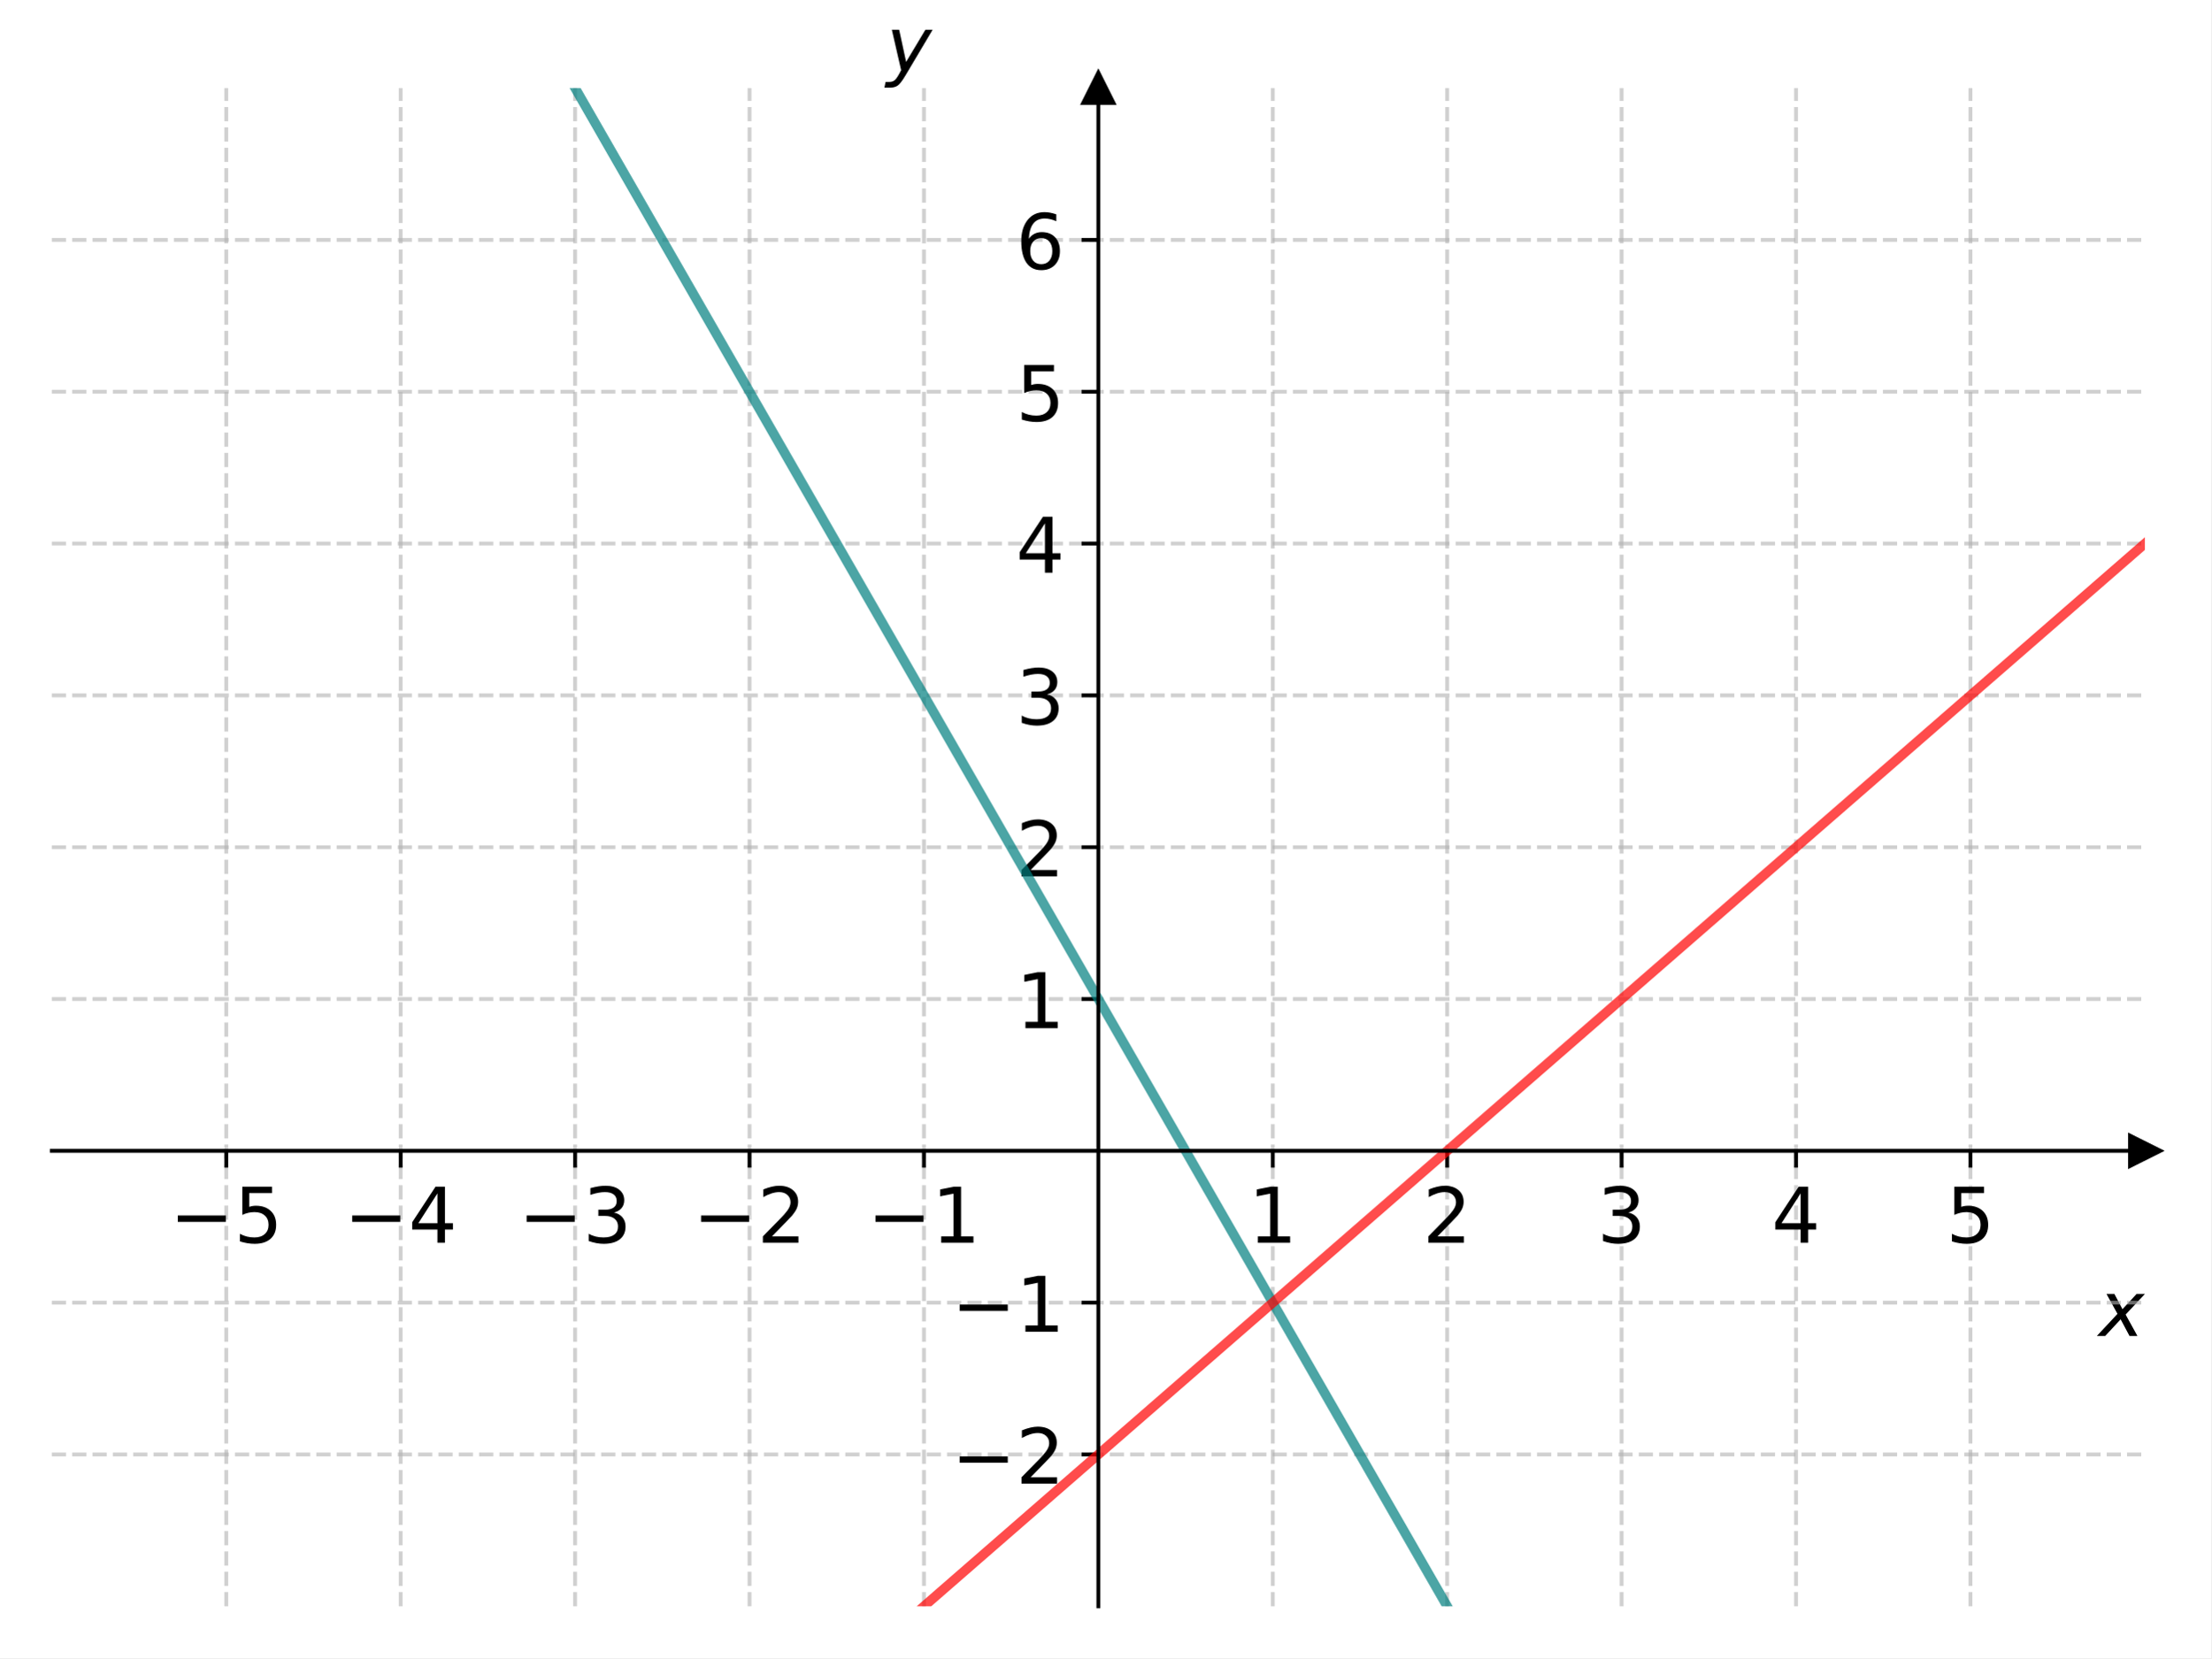
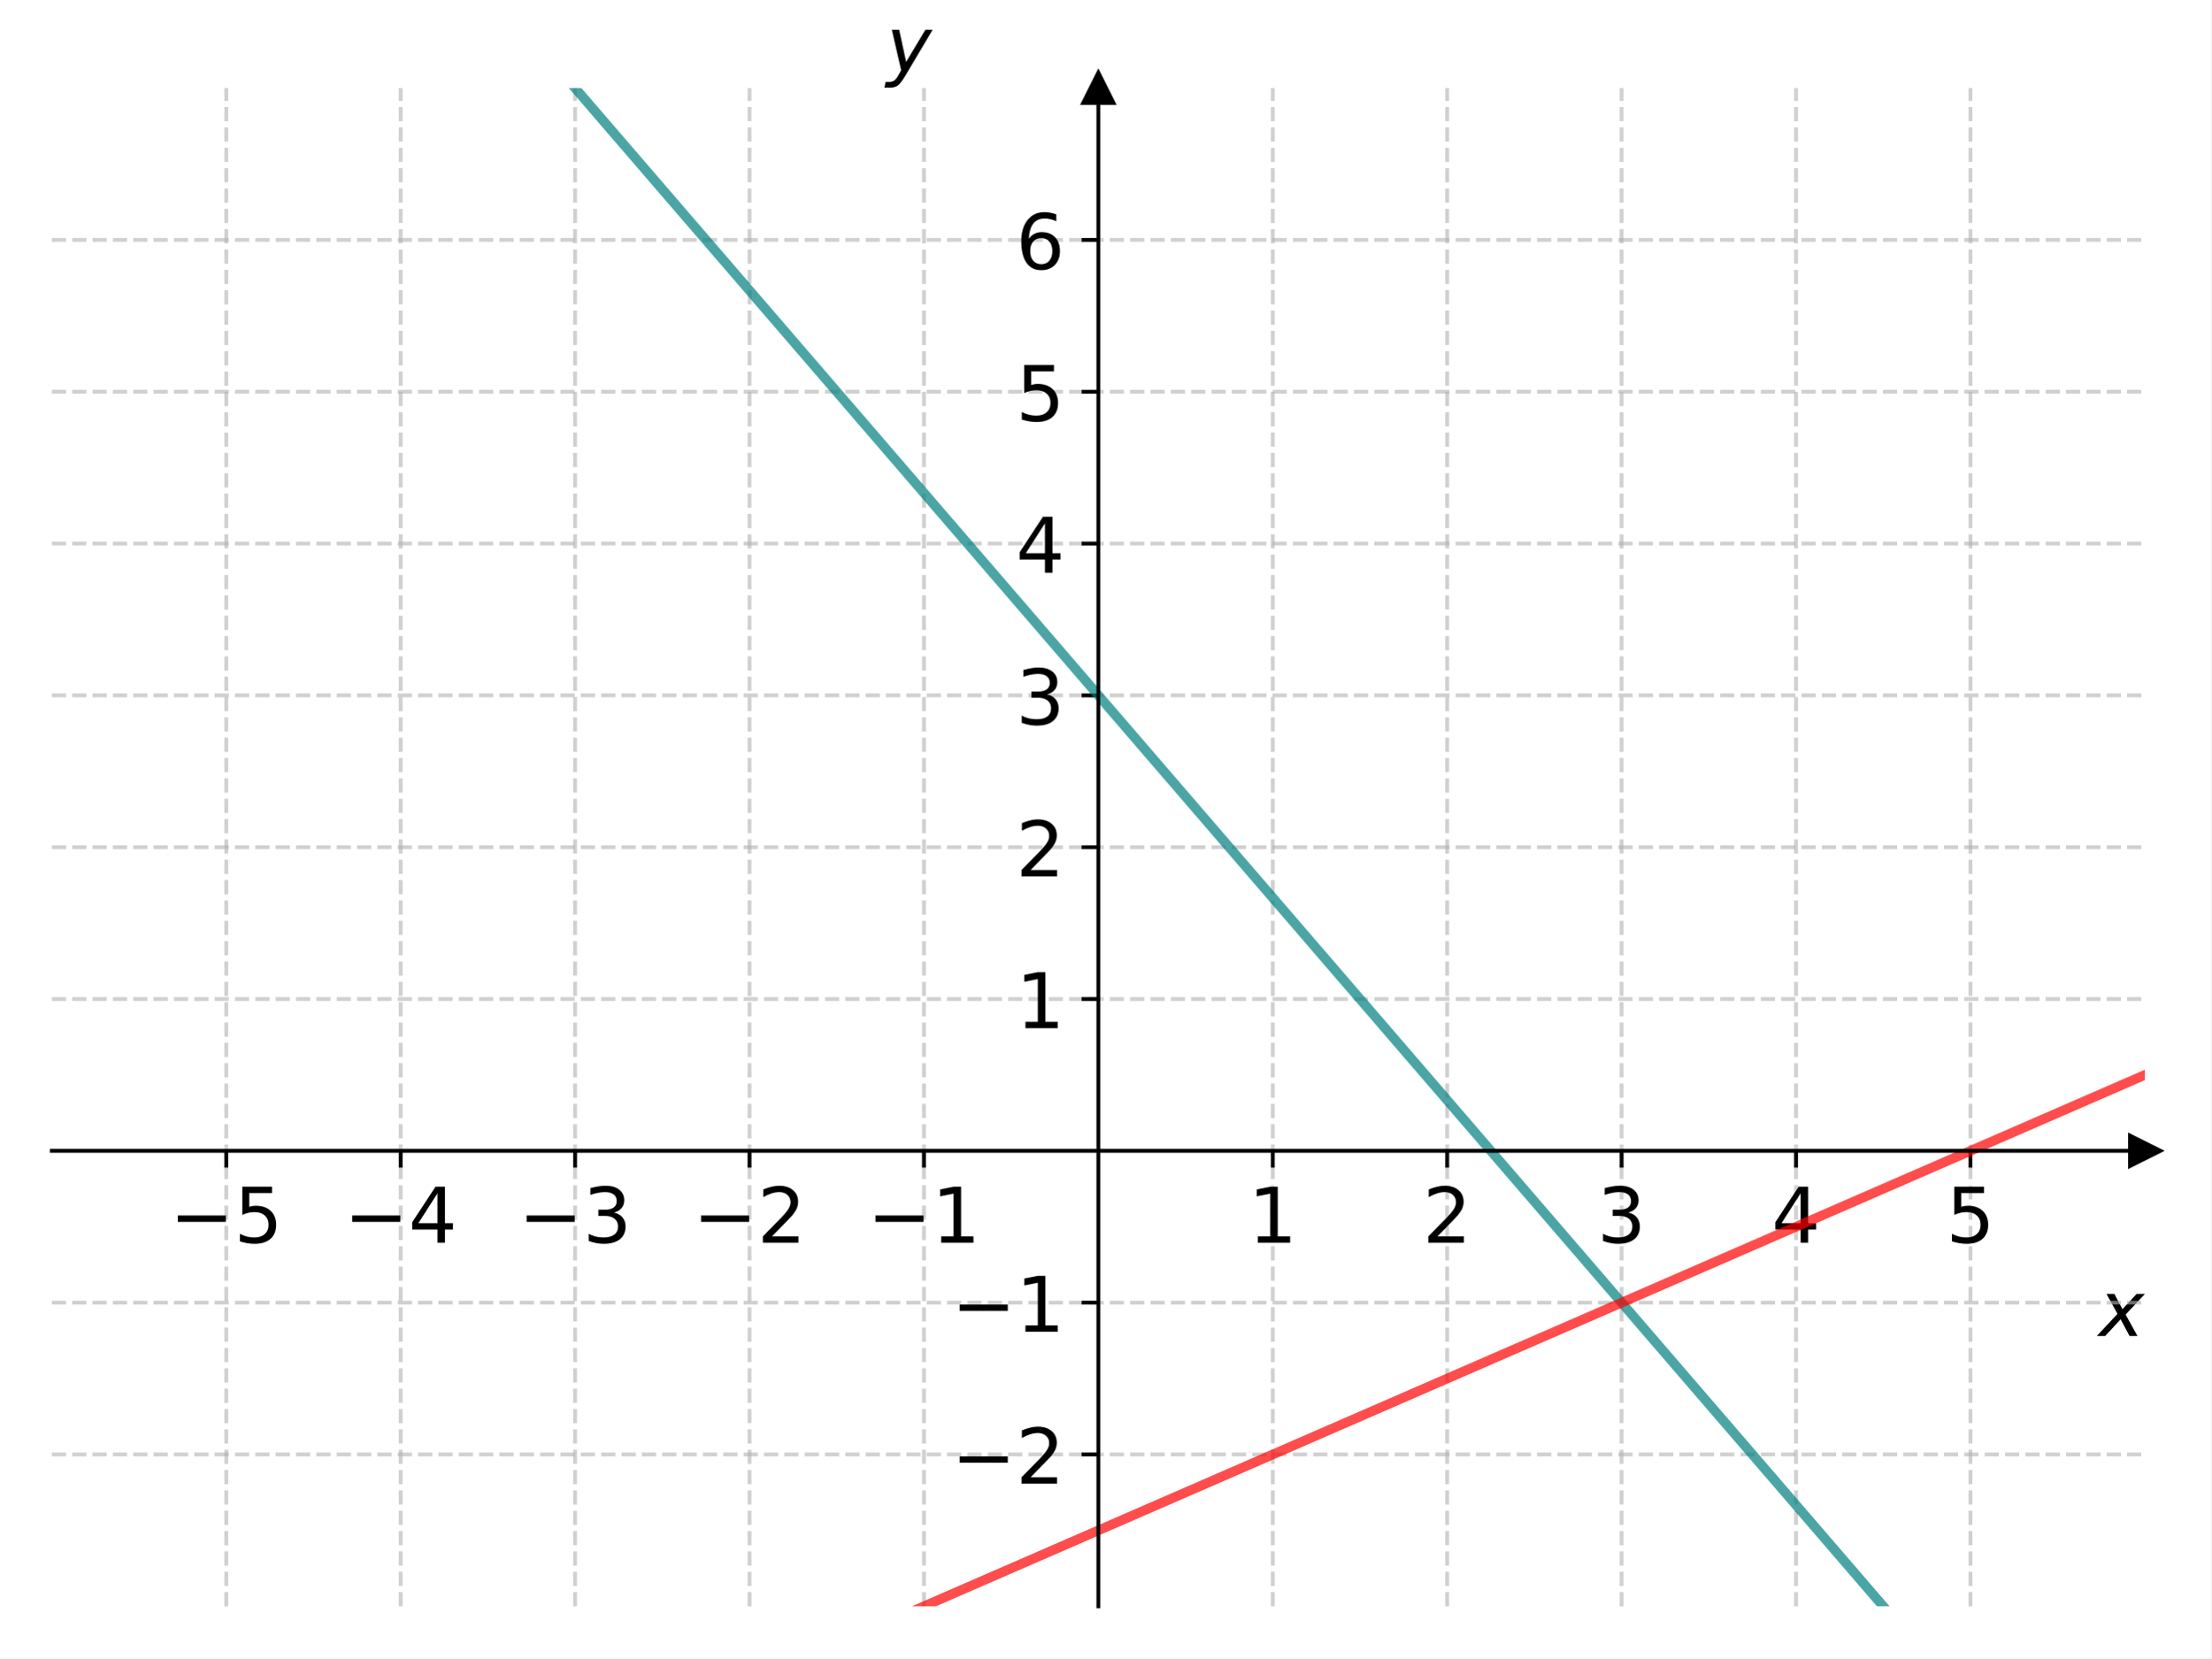
<svg xmlns="http://www.w3.org/2000/svg" xmlns:xlink="http://www.w3.org/1999/xlink" width="460.8pt" height="345.6pt" viewBox="0 0 460.8 345.6" version="1.1">
  <defs>
    <style type="text/css">*{stroke-linejoin: round; stroke-linecap: butt}</style>
  </defs>
  <g id="figure_1">
    <g id="patch_1">
      <path d="M 0 345.6  L 460.8 345.6  L 460.8 0  L 0 0  z " style="fill: #ffffff" />
    </g>
    <g id="axes_1">
      <g id="patch_2">
        <path d="M 10.8 334.8  L 447 334.8  L 447 18.36  L 10.8 18.36  z " style="fill: #ffffff" />
      </g>
      <g id="matplotlib.axis_1">
        <g id="xtick_1">
          <g id="line2d_1">
-             <path d="M 47.15 334.8  L 47.15 18.36  " clip-path="url(#p537b72adcb)" style="fill: none; stroke-dasharray: 2.96,1.28; stroke-dashoffset: 0; stroke: #b0b0b0; stroke-opacity: 0.6; stroke-width: 0.8" />
+             <path d="M 47.15 334.8  L 47.15 18.36  " clip-path="url(#pb1ae4b1b91)" style="fill: none; stroke-dasharray: 2.96,1.28; stroke-dashoffset: 0; stroke: #b0b0b0; stroke-opacity: 0.6; stroke-width: 0.8" />
          </g>
          <g id="line2d_2">
            <defs>
-               <path id="mcfb4e97125" d="M 0 0  L 0 3.5  " style="stroke: #000000; stroke-width: 0.8" />
+               <path id="mdf61d570c6" d="M 0 0  L 0 3.5  " style="stroke: #000000; stroke-width: 0.8" />
            </defs>
            <g>
-               <use xlink:href="#mcfb4e97125" x="47.15" y="239.868" style="stroke: #000000; stroke-width: 0.8" />
+               <use xlink:href="#mdf61d570c6" x="47.15" y="239.868" style="stroke: #000000; stroke-width: 0.8" />
            </g>
          </g>
          <g id="text_1">
            <g transform="translate(35.35625 259.0255) scale(0.16 -0.16)">
              <defs>
                <path id="DejaVuSans-2212" d="M 678 2272  L 4684 2272  L 4684 1741  L 678 1741  L 678 2272  z " transform="scale(0.015625)" />
                <path id="DejaVuSans-35" d="M 691 4666  L 3169 4666  L 3169 4134  L 1269 4134  L 1269 2991  Q 1406 3038 1543 3061  Q 1681 3084 1819 3084  Q 2600 3084 3056 2656  Q 3513 2228 3513 1497  Q 3513 744 3044 326  Q 2575 -91 1722 -91  Q 1428 -91 1123 -41  Q 819 9 494 109  L 494 744  Q 775 591 1075 516  Q 1375 441 1709 441  Q 2250 441 2565 725  Q 2881 1009 2881 1497  Q 2881 1984 2565 2268  Q 2250 2553 1709 2553  Q 1456 2553 1204 2497  Q 953 2441 691 2322  L 691 4666  z " transform="scale(0.015625)" />
              </defs>
              <use xlink:href="#DejaVuSans-2212" />
              <use xlink:href="#DejaVuSans-35" x="83.789" />
            </g>
          </g>
        </g>
        <g id="xtick_2">
          <g id="line2d_3">
-             <path d="M 83.5 334.8  L 83.5 18.36  " clip-path="url(#p537b72adcb)" style="fill: none; stroke-dasharray: 2.96,1.28; stroke-dashoffset: 0; stroke: #b0b0b0; stroke-opacity: 0.6; stroke-width: 0.8" />
+             <path d="M 83.5 334.8  L 83.5 18.36  " clip-path="url(#pb1ae4b1b91)" style="fill: none; stroke-dasharray: 2.96,1.28; stroke-dashoffset: 0; stroke: #b0b0b0; stroke-opacity: 0.6; stroke-width: 0.8" />
          </g>
          <g id="line2d_4">
            <g>
-               <use xlink:href="#mcfb4e97125" x="83.5" y="239.868" style="stroke: #000000; stroke-width: 0.8" />
+               <use xlink:href="#mdf61d570c6" x="83.5" y="239.868" style="stroke: #000000; stroke-width: 0.8" />
            </g>
          </g>
          <g id="text_2">
            <g transform="translate(71.70625 259.0255) scale(0.16 -0.16)">
              <defs>
                <path id="DejaVuSans-34" d="M 2419 4116  L 825 1625  L 2419 1625  L 2419 4116  z M 2253 4666  L 3047 4666  L 3047 1625  L 3713 1625  L 3713 1100  L 3047 1100  L 3047 0  L 2419 0  L 2419 1100  L 313 1100  L 313 1709  L 2253 4666  z " transform="scale(0.015625)" />
              </defs>
              <use xlink:href="#DejaVuSans-2212" />
              <use xlink:href="#DejaVuSans-34" x="83.789" />
            </g>
          </g>
        </g>
        <g id="xtick_3">
          <g id="line2d_5">
-             <path d="M 119.85 334.8  L 119.85 18.36  " clip-path="url(#p537b72adcb)" style="fill: none; stroke-dasharray: 2.96,1.28; stroke-dashoffset: 0; stroke: #b0b0b0; stroke-opacity: 0.6; stroke-width: 0.8" />
+             <path d="M 119.85 334.8  L 119.85 18.36  " clip-path="url(#pb1ae4b1b91)" style="fill: none; stroke-dasharray: 2.96,1.28; stroke-dashoffset: 0; stroke: #b0b0b0; stroke-opacity: 0.6; stroke-width: 0.8" />
          </g>
          <g id="line2d_6">
            <g>
-               <use xlink:href="#mcfb4e97125" x="119.85" y="239.868" style="stroke: #000000; stroke-width: 0.8" />
+               <use xlink:href="#mdf61d570c6" x="119.85" y="239.868" style="stroke: #000000; stroke-width: 0.8" />
            </g>
          </g>
          <g id="text_3">
            <g transform="translate(108.0563 259.0255) scale(0.16 -0.16)">
              <defs>
                <path id="DejaVuSans-33" d="M 2597 2516  Q 3050 2419 3304 2112  Q 3559 1806 3559 1356  Q 3559 666 3084 287  Q 2609 -91 1734 -91  Q 1441 -91 1130 -33  Q 819 25 488 141  L 488 750  Q 750 597 1062 519  Q 1375 441 1716 441  Q 2309 441 2620 675  Q 2931 909 2931 1356  Q 2931 1769 2642 2001  Q 2353 2234 1838 2234  L 1294 2234  L 1294 2753  L 1863 2753  Q 2328 2753 2575 2939  Q 2822 3125 2822 3475  Q 2822 3834 2567 4026  Q 2313 4219 1838 4219  Q 1578 4219 1281 4162  Q 984 4106 628 3988  L 628 4550  Q 988 4650 1302 4700  Q 1616 4750 1894 4750  Q 2613 4750 3031 4423  Q 3450 4097 3450 3541  Q 3450 3153 3228 2886  Q 3006 2619 2597 2516  z " transform="scale(0.015625)" />
              </defs>
              <use xlink:href="#DejaVuSans-2212" />
              <use xlink:href="#DejaVuSans-33" x="83.789" />
            </g>
          </g>
        </g>
        <g id="xtick_4">
          <g id="line2d_7">
-             <path d="M 156.2 334.8  L 156.2 18.36  " clip-path="url(#p537b72adcb)" style="fill: none; stroke-dasharray: 2.96,1.28; stroke-dashoffset: 0; stroke: #b0b0b0; stroke-opacity: 0.6; stroke-width: 0.8" />
+             <path d="M 156.2 334.8  L 156.2 18.36  " clip-path="url(#pb1ae4b1b91)" style="fill: none; stroke-dasharray: 2.96,1.28; stroke-dashoffset: 0; stroke: #b0b0b0; stroke-opacity: 0.6; stroke-width: 0.8" />
          </g>
          <g id="line2d_8">
            <g>
-               <use xlink:href="#mcfb4e97125" x="156.2" y="239.868" style="stroke: #000000; stroke-width: 0.8" />
+               <use xlink:href="#mdf61d570c6" x="156.2" y="239.868" style="stroke: #000000; stroke-width: 0.8" />
            </g>
          </g>
          <g id="text_4">
            <g transform="translate(144.4062 259.0255) scale(0.16 -0.16)">
              <defs>
                <path id="DejaVuSans-32" d="M 1228 531  L 3431 531  L 3431 0  L 469 0  L 469 531  Q 828 903 1448 1529  Q 2069 2156 2228 2338  Q 2531 2678 2651 2914  Q 2772 3150 2772 3378  Q 2772 3750 2511 3984  Q 2250 4219 1831 4219  Q 1534 4219 1204 4116  Q 875 4013 500 3803  L 500 4441  Q 881 4594 1212 4672  Q 1544 4750 1819 4750  Q 2544 4750 2975 4387  Q 3406 4025 3406 3419  Q 3406 3131 3298 2873  Q 3191 2616 2906 2266  Q 2828 2175 2409 1742  Q 1991 1309 1228 531  z " transform="scale(0.015625)" />
              </defs>
              <use xlink:href="#DejaVuSans-2212" />
              <use xlink:href="#DejaVuSans-32" x="83.789" />
            </g>
          </g>
        </g>
        <g id="xtick_5">
          <g id="line2d_9">
-             <path d="M 192.55 334.8  L 192.55 18.36  " clip-path="url(#p537b72adcb)" style="fill: none; stroke-dasharray: 2.96,1.28; stroke-dashoffset: 0; stroke: #b0b0b0; stroke-opacity: 0.6; stroke-width: 0.8" />
+             <path d="M 192.55 334.8  L 192.55 18.36  " clip-path="url(#pb1ae4b1b91)" style="fill: none; stroke-dasharray: 2.96,1.28; stroke-dashoffset: 0; stroke: #b0b0b0; stroke-opacity: 0.6; stroke-width: 0.8" />
          </g>
          <g id="line2d_10">
            <g>
-               <use xlink:href="#mcfb4e97125" x="192.55" y="239.868" style="stroke: #000000; stroke-width: 0.8" />
+               <use xlink:href="#mdf61d570c6" x="192.55" y="239.868" style="stroke: #000000; stroke-width: 0.8" />
            </g>
          </g>
          <g id="text_5">
            <g transform="translate(180.7562 259.0255) scale(0.16 -0.16)">
              <defs>
                <path id="DejaVuSans-31" d="M 794 531  L 1825 531  L 1825 4091  L 703 3866  L 703 4441  L 1819 4666  L 2450 4666  L 2450 531  L 3481 531  L 3481 0  L 794 0  L 794 531  z " transform="scale(0.015625)" />
              </defs>
              <use xlink:href="#DejaVuSans-2212" />
              <use xlink:href="#DejaVuSans-31" x="83.789" />
            </g>
          </g>
        </g>
        <g id="xtick_6">
          <g id="line2d_11">
-             <path d="M 265.25 334.8  L 265.25 18.36  " clip-path="url(#p537b72adcb)" style="fill: none; stroke-dasharray: 2.96,1.28; stroke-dashoffset: 0; stroke: #b0b0b0; stroke-opacity: 0.6; stroke-width: 0.8" />
+             <path d="M 265.25 334.8  L 265.25 18.36  " clip-path="url(#pb1ae4b1b91)" style="fill: none; stroke-dasharray: 2.96,1.28; stroke-dashoffset: 0; stroke: #b0b0b0; stroke-opacity: 0.6; stroke-width: 0.8" />
          </g>
          <g id="line2d_12">
            <g>
-               <use xlink:href="#mcfb4e97125" x="265.25" y="239.868" style="stroke: #000000; stroke-width: 0.8" />
+               <use xlink:href="#mdf61d570c6" x="265.25" y="239.868" style="stroke: #000000; stroke-width: 0.8" />
            </g>
          </g>
          <g id="text_6">
            <g transform="translate(260.16 259.0255) scale(0.16 -0.16)">
              <use xlink:href="#DejaVuSans-31" />
            </g>
          </g>
        </g>
        <g id="xtick_7">
          <g id="line2d_13">
-             <path d="M 301.6 334.8  L 301.6 18.36  " clip-path="url(#p537b72adcb)" style="fill: none; stroke-dasharray: 2.96,1.28; stroke-dashoffset: 0; stroke: #b0b0b0; stroke-opacity: 0.6; stroke-width: 0.8" />
+             <path d="M 301.6 334.8  L 301.6 18.36  " clip-path="url(#pb1ae4b1b91)" style="fill: none; stroke-dasharray: 2.96,1.28; stroke-dashoffset: 0; stroke: #b0b0b0; stroke-opacity: 0.6; stroke-width: 0.8" />
          </g>
          <g id="line2d_14">
            <g>
-               <use xlink:href="#mcfb4e97125" x="301.6" y="239.868" style="stroke: #000000; stroke-width: 0.8" />
+               <use xlink:href="#mdf61d570c6" x="301.6" y="239.868" style="stroke: #000000; stroke-width: 0.8" />
            </g>
          </g>
          <g id="text_7">
            <g transform="translate(296.51 259.0255) scale(0.16 -0.16)">
              <use xlink:href="#DejaVuSans-32" />
            </g>
          </g>
        </g>
        <g id="xtick_8">
          <g id="line2d_15">
-             <path d="M 337.95 334.8  L 337.95 18.36  " clip-path="url(#p537b72adcb)" style="fill: none; stroke-dasharray: 2.96,1.28; stroke-dashoffset: 0; stroke: #b0b0b0; stroke-opacity: 0.6; stroke-width: 0.8" />
+             <path d="M 337.95 334.8  L 337.95 18.36  " clip-path="url(#pb1ae4b1b91)" style="fill: none; stroke-dasharray: 2.96,1.28; stroke-dashoffset: 0; stroke: #b0b0b0; stroke-opacity: 0.6; stroke-width: 0.8" />
          </g>
          <g id="line2d_16">
            <g>
-               <use xlink:href="#mcfb4e97125" x="337.95" y="239.868" style="stroke: #000000; stroke-width: 0.8" />
+               <use xlink:href="#mdf61d570c6" x="337.95" y="239.868" style="stroke: #000000; stroke-width: 0.8" />
            </g>
          </g>
          <g id="text_8">
            <g transform="translate(332.86 259.0255) scale(0.16 -0.16)">
              <use xlink:href="#DejaVuSans-33" />
            </g>
          </g>
        </g>
        <g id="xtick_9">
          <g id="line2d_17">
-             <path d="M 374.3 334.8  L 374.3 18.36  " clip-path="url(#p537b72adcb)" style="fill: none; stroke-dasharray: 2.96,1.28; stroke-dashoffset: 0; stroke: #b0b0b0; stroke-opacity: 0.6; stroke-width: 0.8" />
+             <path d="M 374.3 334.8  L 374.3 18.36  " clip-path="url(#pb1ae4b1b91)" style="fill: none; stroke-dasharray: 2.96,1.28; stroke-dashoffset: 0; stroke: #b0b0b0; stroke-opacity: 0.6; stroke-width: 0.8" />
          </g>
          <g id="line2d_18">
            <g>
-               <use xlink:href="#mcfb4e97125" x="374.3" y="239.868" style="stroke: #000000; stroke-width: 0.8" />
+               <use xlink:href="#mdf61d570c6" x="374.3" y="239.868" style="stroke: #000000; stroke-width: 0.8" />
            </g>
          </g>
          <g id="text_9">
            <g transform="translate(369.21 259.0255) scale(0.16 -0.16)">
              <use xlink:href="#DejaVuSans-34" />
            </g>
          </g>
        </g>
        <g id="xtick_10">
          <g id="line2d_19">
-             <path d="M 410.65 334.8  L 410.65 18.36  " clip-path="url(#p537b72adcb)" style="fill: none; stroke-dasharray: 2.96,1.28; stroke-dashoffset: 0; stroke: #b0b0b0; stroke-opacity: 0.6; stroke-width: 0.8" />
+             <path d="M 410.65 334.8  L 410.65 18.36  " clip-path="url(#pb1ae4b1b91)" style="fill: none; stroke-dasharray: 2.96,1.28; stroke-dashoffset: 0; stroke: #b0b0b0; stroke-opacity: 0.6; stroke-width: 0.8" />
          </g>
          <g id="line2d_20">
            <g>
-               <use xlink:href="#mcfb4e97125" x="410.65" y="239.868" style="stroke: #000000; stroke-width: 0.8" />
+               <use xlink:href="#mdf61d570c6" x="410.65" y="239.868" style="stroke: #000000; stroke-width: 0.8" />
            </g>
          </g>
          <g id="text_10">
            <g transform="translate(405.56 259.0255) scale(0.16 -0.16)">
              <use xlink:href="#DejaVuSans-35" />
            </g>
          </g>
        </g>
        <g id="text_11">
          <g transform="translate(437.4 278.5105) scale(0.16 -0.16)">
            <defs>
              <path id="DejaVuSans-Oblique-78" d="M 3841 3500  L 2234 1784  L 3219 0  L 2559 0  L 1819 1388  L 531 0  L -166 0  L 1556 1844  L 641 3500  L 1300 3500  L 1972 2234  L 3144 3500  L 3841 3500  z " transform="scale(0.015625)" />
            </defs>
            <use xlink:href="#DejaVuSans-Oblique-78" transform="translate(0 0.3125)" />
          </g>
        </g>
      </g>
      <g id="matplotlib.axis_2">
        <g id="ytick_1">
          <g id="line2d_21">
-             <path d="M 10.8 303.156  L 447 303.156  " clip-path="url(#p537b72adcb)" style="fill: none; stroke-dasharray: 2.96,1.28; stroke-dashoffset: 0; stroke: #b0b0b0; stroke-opacity: 0.6; stroke-width: 0.8" />
+             <path d="M 10.8 303.156  L 447 303.156  " clip-path="url(#pb1ae4b1b91)" style="fill: none; stroke-dasharray: 2.96,1.28; stroke-dashoffset: 0; stroke: #b0b0b0; stroke-opacity: 0.6; stroke-width: 0.8" />
          </g>
          <g id="line2d_22">
            <defs>
-               <path id="m88acba990a" d="M 0 0  L -3.5 0  " style="stroke: #000000; stroke-width: 0.8" />
+               <path id="m34b87d6742" d="M 0 0  L -3.5 0  " style="stroke: #000000; stroke-width: 0.8" />
            </defs>
            <g>
-               <use xlink:href="#m88acba990a" x="228.9" y="303.156" style="stroke: #000000; stroke-width: 0.8" />
+               <use xlink:href="#m34b87d6742" x="228.9" y="303.156" style="stroke: #000000; stroke-width: 0.8" />
            </g>
          </g>
          <g id="text_12">
            <g transform="translate(198.3125 309.2348) scale(0.16 -0.16)">
              <use xlink:href="#DejaVuSans-2212" />
              <use xlink:href="#DejaVuSans-32" x="83.789" />
            </g>
          </g>
        </g>
        <g id="ytick_2">
          <g id="line2d_23">
-             <path d="M 10.8 271.512  L 447 271.512  " clip-path="url(#p537b72adcb)" style="fill: none; stroke-dasharray: 2.96,1.28; stroke-dashoffset: 0; stroke: #b0b0b0; stroke-opacity: 0.6; stroke-width: 0.8" />
+             <path d="M 10.8 271.512  L 447 271.512  " clip-path="url(#pb1ae4b1b91)" style="fill: none; stroke-dasharray: 2.96,1.28; stroke-dashoffset: 0; stroke: #b0b0b0; stroke-opacity: 0.6; stroke-width: 0.8" />
          </g>
          <g id="line2d_24">
            <g>
-               <use xlink:href="#m88acba990a" x="228.9" y="271.512" style="stroke: #000000; stroke-width: 0.8" />
+               <use xlink:href="#m34b87d6742" x="228.9" y="271.512" style="stroke: #000000; stroke-width: 0.8" />
            </g>
          </g>
          <g id="text_13">
            <g transform="translate(198.3125 277.5908) scale(0.16 -0.16)">
              <use xlink:href="#DejaVuSans-2212" />
              <use xlink:href="#DejaVuSans-31" x="83.789" />
            </g>
          </g>
        </g>
        <g id="ytick_3">
          <g id="line2d_25">
-             <path d="M 10.8 208.224  L 447 208.224  " clip-path="url(#p537b72adcb)" style="fill: none; stroke-dasharray: 2.96,1.28; stroke-dashoffset: 0; stroke: #b0b0b0; stroke-opacity: 0.6; stroke-width: 0.8" />
+             <path d="M 10.8 208.224  L 447 208.224  " clip-path="url(#pb1ae4b1b91)" style="fill: none; stroke-dasharray: 2.96,1.28; stroke-dashoffset: 0; stroke: #b0b0b0; stroke-opacity: 0.6; stroke-width: 0.8" />
          </g>
          <g id="line2d_26">
            <g>
-               <use xlink:href="#m88acba990a" x="228.9" y="208.224" style="stroke: #000000; stroke-width: 0.8" />
+               <use xlink:href="#m34b87d6742" x="228.9" y="208.224" style="stroke: #000000; stroke-width: 0.8" />
            </g>
          </g>
          <g id="text_14">
            <g transform="translate(211.72 214.3028) scale(0.16 -0.16)">
              <use xlink:href="#DejaVuSans-31" />
            </g>
          </g>
        </g>
        <g id="ytick_4">
          <g id="line2d_27">
-             <path d="M 10.8 176.58  L 447 176.58  " clip-path="url(#p537b72adcb)" style="fill: none; stroke-dasharray: 2.96,1.28; stroke-dashoffset: 0; stroke: #b0b0b0; stroke-opacity: 0.6; stroke-width: 0.8" />
+             <path d="M 10.8 176.58  L 447 176.58  " clip-path="url(#pb1ae4b1b91)" style="fill: none; stroke-dasharray: 2.96,1.28; stroke-dashoffset: 0; stroke: #b0b0b0; stroke-opacity: 0.6; stroke-width: 0.8" />
          </g>
          <g id="line2d_28">
            <g>
-               <use xlink:href="#m88acba990a" x="228.9" y="176.58" style="stroke: #000000; stroke-width: 0.8" />
+               <use xlink:href="#m34b87d6742" x="228.9" y="176.58" style="stroke: #000000; stroke-width: 0.8" />
            </g>
          </g>
          <g id="text_15">
            <g transform="translate(211.72 182.6587) scale(0.16 -0.16)">
              <use xlink:href="#DejaVuSans-32" />
            </g>
          </g>
        </g>
        <g id="ytick_5">
          <g id="line2d_29">
-             <path d="M 10.8 144.936  L 447 144.936  " clip-path="url(#p537b72adcb)" style="fill: none; stroke-dasharray: 2.96,1.28; stroke-dashoffset: 0; stroke: #b0b0b0; stroke-opacity: 0.6; stroke-width: 0.8" />
+             <path d="M 10.8 144.936  L 447 144.936  " clip-path="url(#pb1ae4b1b91)" style="fill: none; stroke-dasharray: 2.96,1.28; stroke-dashoffset: 0; stroke: #b0b0b0; stroke-opacity: 0.6; stroke-width: 0.8" />
          </g>
          <g id="line2d_30">
            <g>
-               <use xlink:href="#m88acba990a" x="228.9" y="144.936" style="stroke: #000000; stroke-width: 0.8" />
+               <use xlink:href="#m34b87d6742" x="228.9" y="144.936" style="stroke: #000000; stroke-width: 0.8" />
            </g>
          </g>
          <g id="text_16">
            <g transform="translate(211.72 151.0147) scale(0.16 -0.16)">
              <use xlink:href="#DejaVuSans-33" />
            </g>
          </g>
        </g>
        <g id="ytick_6">
          <g id="line2d_31">
-             <path d="M 10.8 113.292  L 447 113.292  " clip-path="url(#p537b72adcb)" style="fill: none; stroke-dasharray: 2.96,1.28; stroke-dashoffset: 0; stroke: #b0b0b0; stroke-opacity: 0.6; stroke-width: 0.8" />
+             <path d="M 10.8 113.292  L 447 113.292  " clip-path="url(#pb1ae4b1b91)" style="fill: none; stroke-dasharray: 2.96,1.28; stroke-dashoffset: 0; stroke: #b0b0b0; stroke-opacity: 0.6; stroke-width: 0.8" />
          </g>
          <g id="line2d_32">
            <g>
-               <use xlink:href="#m88acba990a" x="228.9" y="113.292" style="stroke: #000000; stroke-width: 0.8" />
+               <use xlink:href="#m34b87d6742" x="228.9" y="113.292" style="stroke: #000000; stroke-width: 0.8" />
            </g>
          </g>
          <g id="text_17">
            <g transform="translate(211.72 119.3708) scale(0.16 -0.16)">
              <use xlink:href="#DejaVuSans-34" />
            </g>
          </g>
        </g>
        <g id="ytick_7">
          <g id="line2d_33">
-             <path d="M 10.8 81.648  L 447 81.648  " clip-path="url(#p537b72adcb)" style="fill: none; stroke-dasharray: 2.96,1.28; stroke-dashoffset: 0; stroke: #b0b0b0; stroke-opacity: 0.6; stroke-width: 0.8" />
+             <path d="M 10.8 81.648  L 447 81.648  " clip-path="url(#pb1ae4b1b91)" style="fill: none; stroke-dasharray: 2.96,1.28; stroke-dashoffset: 0; stroke: #b0b0b0; stroke-opacity: 0.6; stroke-width: 0.8" />
          </g>
          <g id="line2d_34">
            <g>
-               <use xlink:href="#m88acba990a" x="228.9" y="81.648" style="stroke: #000000; stroke-width: 0.8" />
+               <use xlink:href="#m34b87d6742" x="228.9" y="81.648" style="stroke: #000000; stroke-width: 0.8" />
            </g>
          </g>
          <g id="text_18">
            <g transform="translate(211.72 87.72675) scale(0.16 -0.16)">
              <use xlink:href="#DejaVuSans-35" />
            </g>
          </g>
        </g>
        <g id="ytick_8">
          <g id="line2d_35">
-             <path d="M 10.8 50.004  L 447 50.004  " clip-path="url(#p537b72adcb)" style="fill: none; stroke-dasharray: 2.96,1.28; stroke-dashoffset: 0; stroke: #b0b0b0; stroke-opacity: 0.6; stroke-width: 0.8" />
+             <path d="M 10.8 50.004  L 447 50.004  " clip-path="url(#pb1ae4b1b91)" style="fill: none; stroke-dasharray: 2.96,1.28; stroke-dashoffset: 0; stroke: #b0b0b0; stroke-opacity: 0.6; stroke-width: 0.8" />
          </g>
          <g id="line2d_36">
            <g>
-               <use xlink:href="#m88acba990a" x="228.9" y="50.004" style="stroke: #000000; stroke-width: 0.8" />
+               <use xlink:href="#m34b87d6742" x="228.9" y="50.004" style="stroke: #000000; stroke-width: 0.8" />
            </g>
          </g>
          <g id="text_19">
            <g transform="translate(211.72 56.08275) scale(0.16 -0.16)">
              <defs>
                <path id="DejaVuSans-36" d="M 2113 2584  Q 1688 2584 1439 2293  Q 1191 2003 1191 1497  Q 1191 994 1439 701  Q 1688 409 2113 409  Q 2538 409 2786 701  Q 3034 994 3034 1497  Q 3034 2003 2786 2293  Q 2538 2584 2113 2584  z M 3366 4563  L 3366 3988  Q 3128 4100 2886 4159  Q 2644 4219 2406 4219  Q 1781 4219 1451 3797  Q 1122 3375 1075 2522  Q 1259 2794 1537 2939  Q 1816 3084 2150 3084  Q 2853 3084 3261 2657  Q 3669 2231 3669 1497  Q 3669 778 3244 343  Q 2819 -91 2113 -91  Q 1303 -91 875 529  Q 447 1150 447 2328  Q 447 3434 972 4092  Q 1497 4750 2381 4750  Q 2619 4750 2861 4703  Q 3103 4656 3366 4563  z " transform="scale(0.015625)" />
              </defs>
              <use xlink:href="#DejaVuSans-36" />
            </g>
          </g>
        </g>
        <g id="text_20">
          <g transform="translate(184.7125 15) scale(0.16 -0.16)">
            <defs>
              <path id="DejaVuSans-Oblique-79" d="M 1588 -325  Q 1188 -997 936 -1164  Q 684 -1331 294 -1331  L -159 -1331  L -63 -850  L 269 -850  Q 509 -850 678 -719  Q 847 -588 1056 -206  L 1234 128  L 459 3500  L 1069 3500  L 1650 819  L 3256 3500  L 3859 3500  L 1588 -325  z " transform="scale(0.015625)" />
            </defs>
            <use xlink:href="#DejaVuSans-Oblique-79" transform="translate(0 0.3125)" />
          </g>
        </g>
      </g>
      <g id="line2d_37">
-         <path d="M 108.73 -1  L 308.377 346.6  L 308.377 346.6  " clip-path="url(#p537b72adcb)" style="fill: none; stroke: #008080; stroke-opacity: 0.7; stroke-width: 2; stroke-linecap: square" />
+         <path d="M 103.171 -1  L 402.641 346.6  L 402.641 346.6  " clip-path="url(#pb1ae4b1b91)" style="fill: none; stroke: #008080; stroke-opacity: 0.7; stroke-width: 2; stroke-linecap: square" />
      </g>
      <g id="line2d_38">
-         <path d="M 178.995 346.6  L 447.036 113.261  L 447.036 113.261  " clip-path="url(#p537b72adcb)" style="fill: none; stroke: #ff0000; stroke-opacity: 0.7; stroke-width: 2; stroke-linecap: square" />
+         <path d="M 165.44 346.6  L 447.036 224.031  L 447.036 224.031  " clip-path="url(#pb1ae4b1b91)" style="fill: none; stroke: #ff0000; stroke-opacity: 0.7; stroke-width: 2; stroke-linecap: square" />
      </g>
      <g id="line2d_39">
        <defs>
-           <path id="mc0be0813ca" d="M 3 0  L -3 -3  L -3 3  z " style="stroke: #000000; stroke-linejoin: miter" />
+           <path id="m75905651e3" d="M 3 0  L -3 -3  L -3 3  z " style="stroke: #000000; stroke-linejoin: miter" />
        </defs>
        <g>
-           <use xlink:href="#mc0be0813ca" x="447" y="239.868" style="stroke: #000000; stroke-linejoin: miter" />
+           <use xlink:href="#m75905651e3" x="447" y="239.868" style="stroke: #000000; stroke-linejoin: miter" />
        </g>
      </g>
      <g id="line2d_40">
        <defs>
-           <path id="m042131f8e0" d="M 0 -3  L -3 3  L 3 3  z " style="stroke: #000000; stroke-linejoin: miter" />
+           <path id="m08857f0725" d="M 0 -3  L -3 3  L 3 3  z " style="stroke: #000000; stroke-linejoin: miter" />
        </defs>
        <g>
-           <use xlink:href="#m042131f8e0" x="228.9" y="18.36" style="stroke: #000000; stroke-linejoin: miter" />
+           <use xlink:href="#m08857f0725" x="228.9" y="18.36" style="stroke: #000000; stroke-linejoin: miter" />
        </g>
      </g>
      <g id="patch_3">
        <path d="M 228.9 334.8  L 228.9 18.36  " style="fill: none; stroke: #000000; stroke-width: 0.8; stroke-linejoin: miter; stroke-linecap: square" />
      </g>
      <g id="patch_4">
        <path d="M 447 334.8  L 447 18.36  " style="fill: none" />
      </g>
      <g id="patch_5">
        <path d="M 10.8 239.868  L 447 239.868  " style="fill: none; stroke: #000000; stroke-width: 0.8; stroke-linejoin: miter; stroke-linecap: square" />
      </g>
      <g id="patch_6">
        <path d="M 10.8 18.36  L 447 18.36  " style="fill: none" />
      </g>
    </g>
  </g>
  <defs>
-     <clipPath id="p537b72adcb">
+     <clipPath id="pb1ae4b1b91">
      <rect x="10.8" y="18.36" width="436.2" height="316.44" />
    </clipPath>
  </defs>
</svg>
